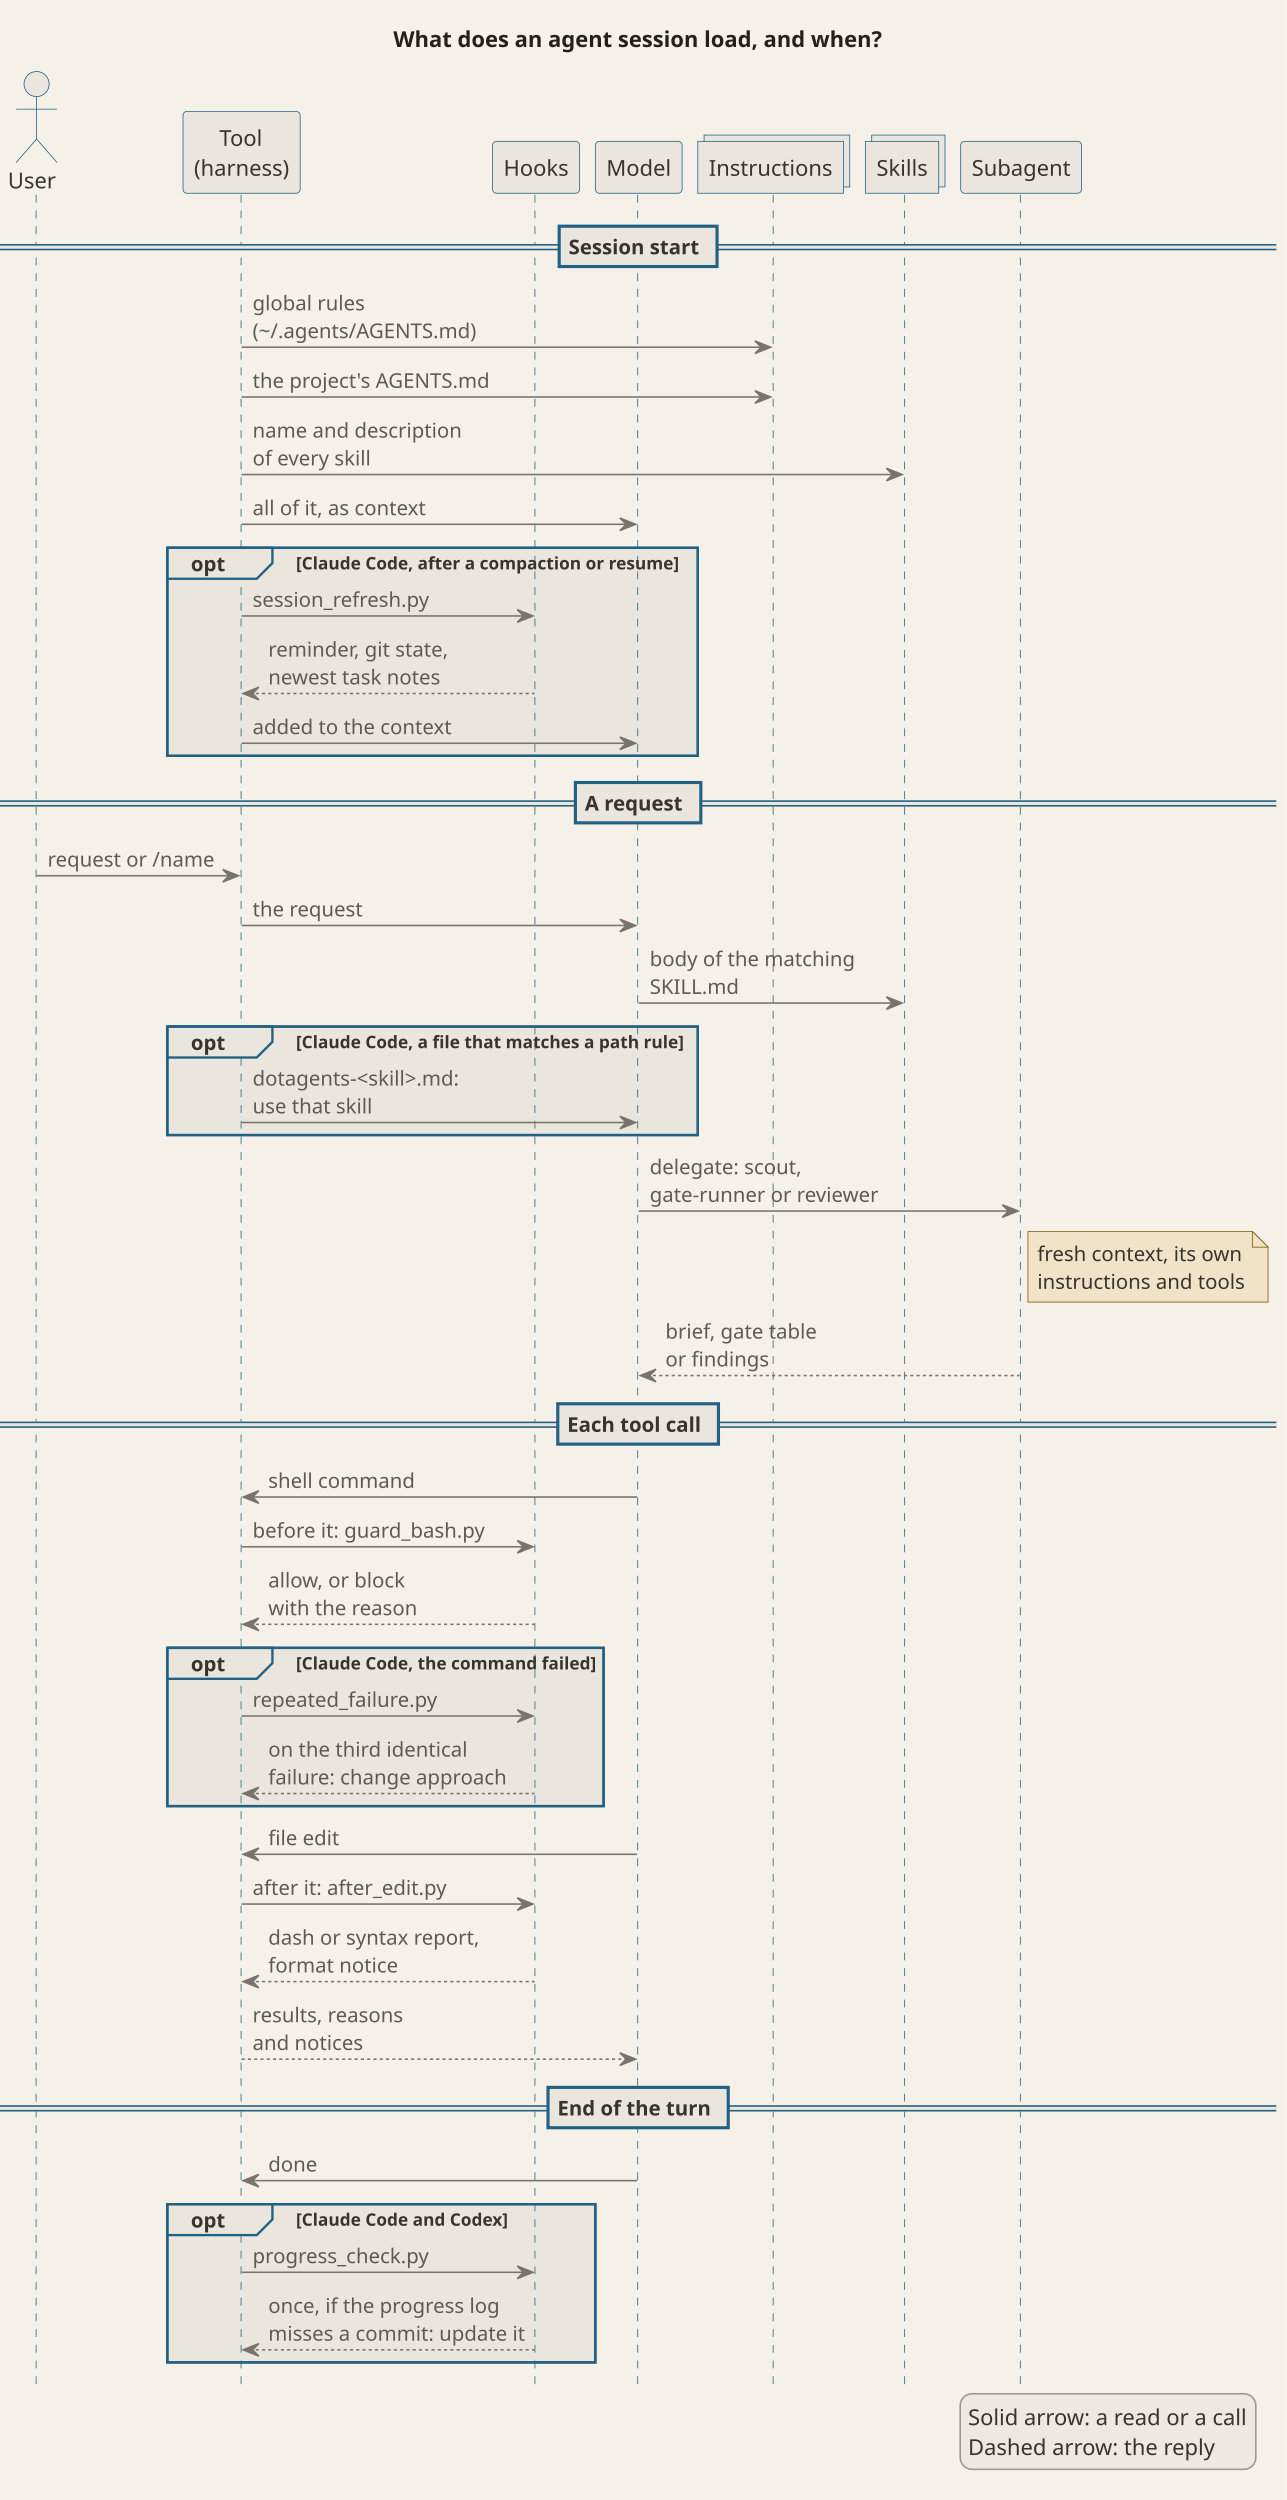
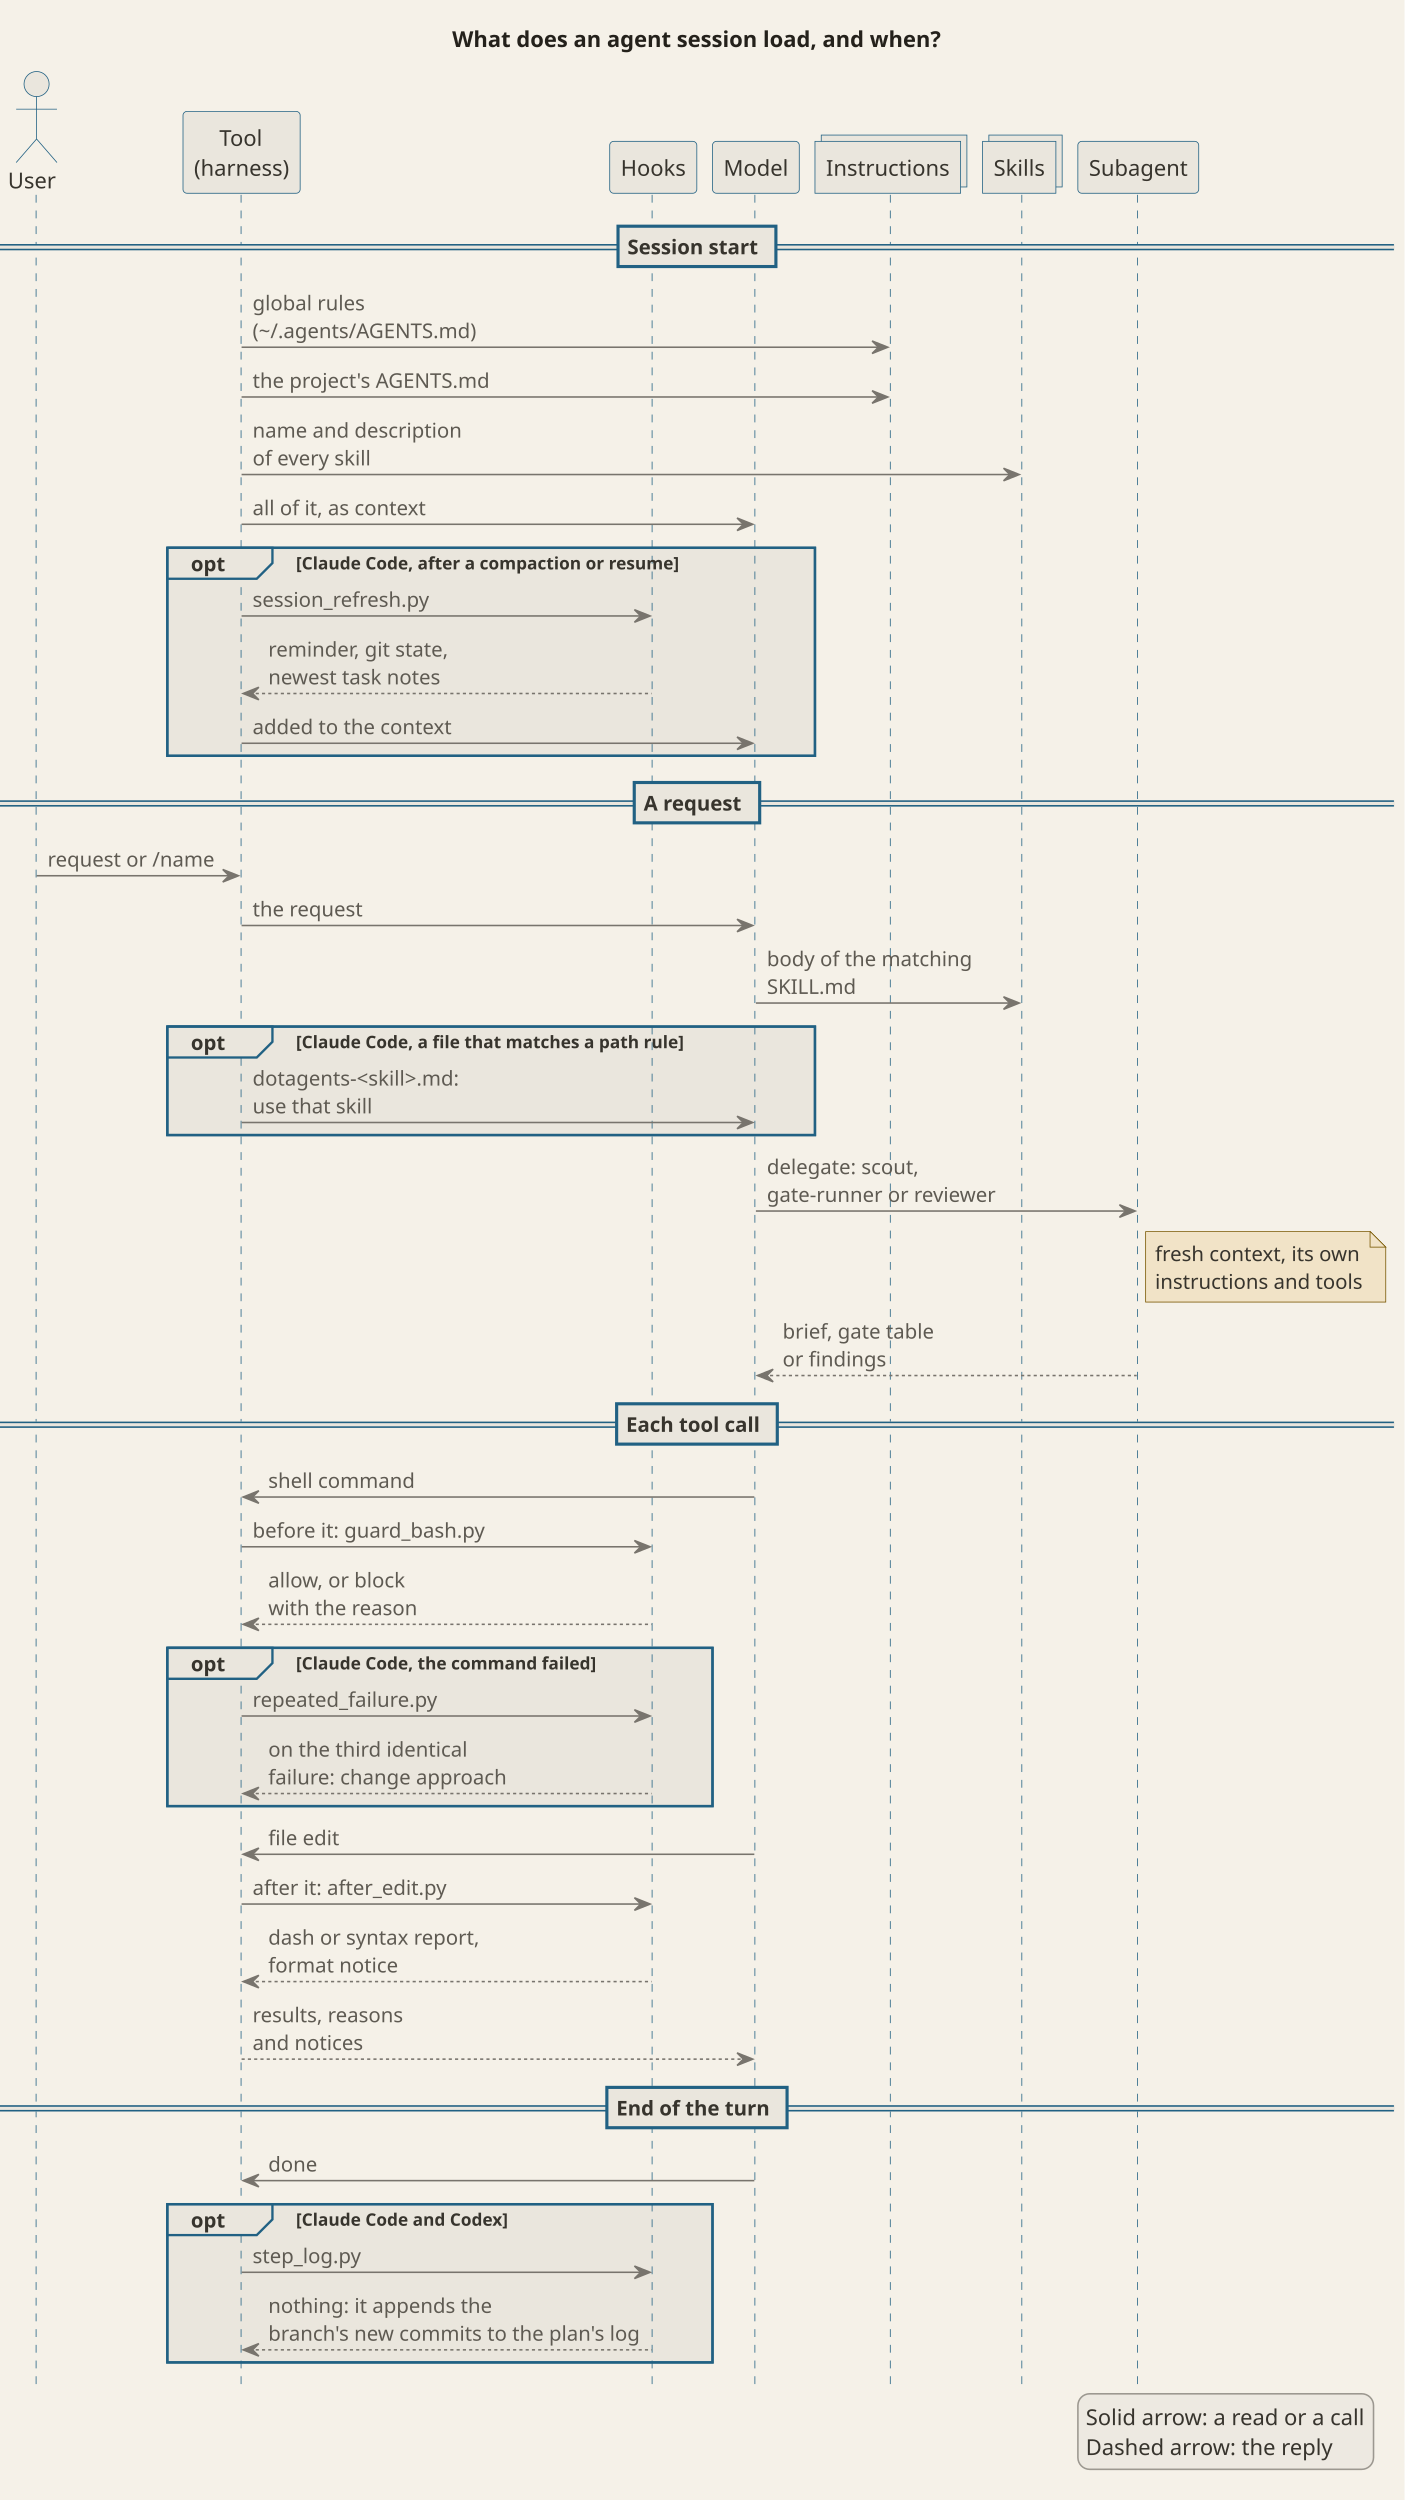
- <svg xmlns="http://www.w3.org/2000/svg" contentStyleType="text/css" data-diagram-type="SEQUENCE" height="1593px" preserveAspectRatio="none" style="width:820px;height:1593px;background:#F5F1E8;" version="1.1" viewBox="0 0 820 1593" width="820px" zoomAndPan="magnify">
+ <svg xmlns="http://www.w3.org/2000/svg" contentStyleType="text/css" data-diagram-type="SEQUENCE" height="1593px" preserveAspectRatio="none" style="width:895px;height:1593px;background:#F5F1E8;" version="1.1" viewBox="0 0 895 1593" width="895px" zoomAndPan="magnify">
  <defs />
  <g>
-     <rect fill="#F5F1E8" height="1593" style="stroke:none;stroke-width:1;" width="820" x="0" y="0" />
-     <text fill="#24211B" font-family="sans-serif" font-size="14" font-weight="bold" lengthAdjust="spacing" textLength="310.995" x="250.608" y="29.966">What does an agent session load, and when?</text>
-     <rect fill="#EAE6DD" height="132.53" style="stroke:#216183;stroke-width:1.5;" width="338.028" x="106.611" y="349.078" />
-     <rect fill="#EAE6DD" height="69.118" style="stroke:#216183;stroke-width:1.5;" width="338.028" x="106.611" y="654.138" />
-     <rect fill="#EAE6DD" height="100.824" style="stroke:#216183;stroke-width:1.5;" width="278.008" x="106.611" y="1050.022" />
-     <rect fill="#EAE6DD" height="100.824" style="stroke:#216183;stroke-width:1.5;" width="272.742" x="106.611" y="1404.495" />
+     <rect fill="#F5F1E8" height="1593" style="stroke:none;stroke-width:1;" width="895" x="0" y="0" />
+     <text fill="#24211B" font-family="sans-serif" font-size="14" font-weight="bold" lengthAdjust="spacing" textLength="310.995" x="288.108" y="29.966">What does an agent session load, and when?</text>
+     <rect fill="#EAE6DD" height="132.53" style="stroke:#216183;stroke-width:1.5;" width="412.687" x="106.611" y="349.078" />
+     <rect fill="#EAE6DD" height="69.118" style="stroke:#216183;stroke-width:1.5;" width="412.687" x="106.611" y="654.138" />
+     <rect fill="#EAE6DD" height="100.824" style="stroke:#216183;stroke-width:1.5;" width="347.401" x="106.611" y="1050.022" />
+     <rect fill="#EAE6DD" height="100.824" style="stroke:#216183;stroke-width:1.5;" width="347.401" x="106.611" y="1404.495" />
    <g>
      <rect fill="#000000" fill-opacity="0" height="1398.183" width="8" x="19.309" y="124.136" />
      <line style="stroke:#216183;stroke-width:0.5;stroke-dasharray:5.0,5.0;" x1="23" x2="23" y1="124.136" y2="1522.319" />
    </g>
    <g>
      <rect fill="#000000" fill-opacity="0" height="1398.183" width="8" x="149.935" y="124.136" />
      <line style="stroke:#216183;stroke-width:0.5;stroke-dasharray:5.0,5.0;" x1="153.611" x2="153.611" y1="124.136" y2="1522.319" />
    </g>
    <g>
-       <rect fill="#000000" fill-opacity="0" height="1398.183" width="8" x="337.605" y="124.136" />
-       <line style="stroke:#216183;stroke-width:0.5;stroke-dasharray:5.0,5.0;" x1="340.857" x2="340.857" y1="124.136" y2="1522.319" />
-     </g>
-     <g>
-       <rect fill="#000000" fill-opacity="0" height="1398.183" width="8" x="402.996" y="124.136" />
-       <line style="stroke:#216183;stroke-width:0.5;stroke-dasharray:5.0,5.0;" x1="406.353" x2="406.353" y1="124.136" y2="1522.319" />
-     </g>
-     <g>
-       <rect fill="#000000" fill-opacity="0" height="1398.183" width="8" x="489.042" y="124.136" />
-       <line style="stroke:#216183;stroke-width:0.5;stroke-dasharray:5.0,5.0;" x1="492.639" x2="492.639" y1="124.136" y2="1522.319" />
-     </g>
-     <g>
-       <rect fill="#000000" fill-opacity="0" height="1398.183" width="8" x="572.797" y="124.136" />
-       <line style="stroke:#216183;stroke-width:0.5;stroke-dasharray:5.0,5.0;" x1="576.445" x2="576.445" y1="124.136" y2="1522.319" />
-     </g>
-     <g>
-       <rect fill="#000000" fill-opacity="0" height="1398.183" width="8" x="646.655" y="124.136" />
-       <line style="stroke:#216183;stroke-width:0.5;stroke-dasharray:5.0,5.0;" x1="650.149" x2="650.149" y1="124.136" y2="1522.319" />
+       <rect fill="#000000" fill-opacity="0" height="1398.183" width="8" x="412.264" y="124.136" />
+       <line style="stroke:#216183;stroke-width:0.5;stroke-dasharray:5.0,5.0;" x1="415.516" x2="415.516" y1="124.136" y2="1522.319" />
+     </g>
+     <g>
+       <rect fill="#000000" fill-opacity="0" height="1398.183" width="8" x="477.655" y="124.136" />
+       <line style="stroke:#216183;stroke-width:0.5;stroke-dasharray:5.0,5.0;" x1="481.012" x2="481.012" y1="124.136" y2="1522.319" />
+     </g>
+     <g>
+       <rect fill="#000000" fill-opacity="0" height="1398.183" width="8" x="563.701" y="124.136" />
+       <line style="stroke:#216183;stroke-width:0.5;stroke-dasharray:5.0,5.0;" x1="567.298" x2="567.298" y1="124.136" y2="1522.319" />
+     </g>
+     <g>
+       <rect fill="#000000" fill-opacity="0" height="1398.183" width="8" x="647.456" y="124.136" />
+       <line style="stroke:#216183;stroke-width:0.5;stroke-dasharray:5.0,5.0;" x1="651.104" x2="651.104" y1="124.136" y2="1522.319" />
+     </g>
+     <g>
+       <rect fill="#000000" fill-opacity="0" height="1398.183" width="8" x="721.314" y="124.136" />
+       <line style="stroke:#216183;stroke-width:0.5;stroke-dasharray:5.0,5.0;" x1="724.808" x2="724.808" y1="124.136" y2="1522.319" />
    </g>
    <g class="participant participant-head" data-participant="user">
      <text fill="#37342D" font-family="sans-serif" font-size="14" lengthAdjust="spacing" textLength="30.618" x="5" y="120.034">User</text>
      <ellipse cx="23.309" cy="53.568" fill="#EAE6DD" rx="8" ry="8" style="stroke:#216183;stroke-width:0.5;" />
      <path d="M23.309,61.568 L23.309,88.568 M10.309,69.568 L36.309,69.568 M23.309,88.568 L10.309,103.568 M23.309,88.568 L36.309,103.568" fill="none" style="stroke:#216183;stroke-width:0.5;" />
    </g>
    <g class="participant participant-head" data-participant="tool">
      <rect fill="#EAE6DD" height="52.136" rx="2.5" ry="2.5" style="stroke:#216183;stroke-width:0.5;" width="74.648" x="116.611" y="71" />
      <text fill="#37342D" font-family="sans-serif" font-size="14" lengthAdjust="spacing" textLength="28.336" x="139.767" y="92.966">Tool</text>
      <text fill="#37342D" font-family="sans-serif" font-size="14" lengthAdjust="spacing" textLength="60.648" x="123.611" y="112.034">(harness)</text>
    </g>
    <g class="participant participant-head" data-participant="hooks">
-       <rect fill="#EAE6DD" height="33.068" rx="2.5" ry="2.5" style="stroke:#216183;stroke-width:0.5;" width="55.496" x="313.857" y="90.068" />
-       <text fill="#37342D" font-family="sans-serif" font-size="14" lengthAdjust="spacing" textLength="41.496" x="320.857" y="112.034">Hooks</text>
+       <rect fill="#EAE6DD" height="33.068" rx="2.5" ry="2.5" style="stroke:#216183;stroke-width:0.5;" width="55.496" x="388.516" y="90.068" />
+       <text fill="#37342D" font-family="sans-serif" font-size="14" lengthAdjust="spacing" textLength="41.496" x="395.516" y="112.034">Hooks</text>
    </g>
    <g class="participant participant-head" data-participant="model">
-       <rect fill="#EAE6DD" height="33.068" rx="2.5" ry="2.5" style="stroke:#216183;stroke-width:0.5;" width="55.286" x="379.353" y="90.068" />
-       <text fill="#37342D" font-family="sans-serif" font-size="14" lengthAdjust="spacing" textLength="41.286" x="386.353" y="112.034">Model</text>
+       <rect fill="#EAE6DD" height="33.068" rx="2.5" ry="2.5" style="stroke:#216183;stroke-width:0.5;" width="55.286" x="454.012" y="90.068" />
+       <text fill="#37342D" font-family="sans-serif" font-size="14" lengthAdjust="spacing" textLength="41.286" x="461.012" y="112.034">Model</text>
    </g>
    <g class="participant participant-head" data-participant="rules">
-       <rect fill="#EAE6DD" height="33.068" style="stroke:#216183;stroke-width:0.5;" width="92.806" x="448.639" y="86.068" />
-       <rect fill="#EAE6DD" height="33.068" style="stroke:#216183;stroke-width:0.5;" width="92.806" x="444.639" y="90.068" />
-       <text fill="#37342D" font-family="sans-serif" font-size="14" lengthAdjust="spacing" textLength="78.806" x="451.639" y="112.034">Instructions</text>
+       <rect fill="#EAE6DD" height="33.068" style="stroke:#216183;stroke-width:0.5;" width="92.806" x="523.298" y="86.068" />
+       <rect fill="#EAE6DD" height="33.068" style="stroke:#216183;stroke-width:0.5;" width="92.806" x="519.298" y="90.068" />
+       <text fill="#37342D" font-family="sans-serif" font-size="14" lengthAdjust="spacing" textLength="78.806" x="526.298" y="112.034">Instructions</text>
    </g>
    <g class="participant participant-head" data-participant="skills">
-       <rect fill="#EAE6DD" height="33.068" style="stroke:#216183;stroke-width:0.5;" width="46.704" x="555.445" y="86.068" />
-       <rect fill="#EAE6DD" height="33.068" style="stroke:#216183;stroke-width:0.5;" width="46.704" x="551.445" y="90.068" />
-       <text fill="#37342D" font-family="sans-serif" font-size="14" lengthAdjust="spacing" textLength="32.704" x="558.445" y="112.034">Skills</text>
+       <rect fill="#EAE6DD" height="33.068" style="stroke:#216183;stroke-width:0.5;" width="46.704" x="630.104" y="86.068" />
+       <rect fill="#EAE6DD" height="33.068" style="stroke:#216183;stroke-width:0.5;" width="46.704" x="626.104" y="90.068" />
+       <text fill="#37342D" font-family="sans-serif" font-size="14" lengthAdjust="spacing" textLength="32.704" x="633.104" y="112.034">Skills</text>
    </g>
    <g class="participant participant-head" data-participant="sub">
-       <rect fill="#EAE6DD" height="33.068" rx="2.5" ry="2.5" style="stroke:#216183;stroke-width:0.5;" width="77.014" x="612.149" y="90.068" />
-       <text fill="#37342D" font-family="sans-serif" font-size="14" lengthAdjust="spacing" textLength="63.014" x="619.149" y="112.034">Subagent</text>
-     </g>
-     <rect fill="#EAE6DD" height="3" style="stroke:#EAE6DD;stroke-width:1;" width="813.21" x="0" y="155.989" />
-     <line style="stroke:#216183;stroke-width:1;" x1="0" x2="813.21" y1="155.989" y2="155.989" />
-     <line style="stroke:#216183;stroke-width:1;" x1="0" x2="813.21" y1="158.989" y2="158.989" />
-     <rect fill="#EAE6DD" height="25.706" style="stroke:#216183;stroke-width:2;" width="100.606" x="356.302" y="144.136" />
-     <text fill="#37342D" font-family="sans-serif" font-size="13" font-weight="bold" lengthAdjust="spacing" textLength="83.226" x="362.302" y="162.033">Session start</text>
+       <rect fill="#EAE6DD" height="33.068" rx="2.5" ry="2.5" style="stroke:#216183;stroke-width:0.5;" width="77.014" x="686.808" y="90.068" />
+       <text fill="#37342D" font-family="sans-serif" font-size="14" lengthAdjust="spacing" textLength="63.014" x="693.808" y="112.034">Subagent</text>
+     </g>
+     <rect fill="#EAE6DD" height="3" style="stroke:#EAE6DD;stroke-width:1;" width="888.21" x="0" y="155.989" />
+     <line style="stroke:#216183;stroke-width:1;" x1="0" x2="888.21" y1="155.989" y2="155.989" />
+     <line style="stroke:#216183;stroke-width:1;" x1="0" x2="888.21" y1="158.989" y2="158.989" />
+     <rect fill="#EAE6DD" height="25.706" style="stroke:#216183;stroke-width:2;" width="100.606" x="393.802" y="144.136" />
+     <text fill="#37342D" font-family="sans-serif" font-size="13" font-weight="bold" lengthAdjust="spacing" textLength="83.226" x="399.802" y="162.033">Session start</text>
    <g class="message" data-participant-1="tool" data-participant-2="rules">
-       <polygon fill="#78746D" points="481.042,217.254,491.042,221.254,481.042,225.254,485.042,221.254" style="stroke:#78746D;stroke-width:1;" />
-       <line style="stroke:#78746D;stroke-width:1;" x1="153.935" x2="487.042" y1="221.254" y2="221.254" />
+       <polygon fill="#78746D" points="555.701,217.254,565.701,221.254,555.701,225.254,559.701,221.254" style="stroke:#78746D;stroke-width:1;" />
+       <line style="stroke:#78746D;stroke-width:1;" x1="153.935" x2="561.701" y1="221.254" y2="221.254" />
      <text fill="#5E5A52" font-family="sans-serif" font-size="13" lengthAdjust="spacing" textLength="71.552" x="160.935" y="197.739">global rules</text>
      <text fill="#5E5A52" font-family="sans-serif" font-size="13" lengthAdjust="spacing" textLength="142.844" x="160.935" y="215.445">(~/.agents/AGENTS.md)</text>
    </g>
    <g class="message" data-participant-1="tool" data-participant-2="rules">
-       <polygon fill="#78746D" points="481.042,248.96,491.042,252.96,481.042,256.96,485.042,252.96" style="stroke:#78746D;stroke-width:1;" />
-       <line style="stroke:#78746D;stroke-width:1;" x1="153.935" x2="487.042" y1="252.96" y2="252.96" />
+       <polygon fill="#78746D" points="555.701,248.96,565.701,252.96,555.701,256.96,559.701,252.96" style="stroke:#78746D;stroke-width:1;" />
+       <line style="stroke:#78746D;stroke-width:1;" x1="153.935" x2="561.701" y1="252.96" y2="252.96" />
      <text fill="#5E5A52" font-family="sans-serif" font-size="13" lengthAdjust="spacing" textLength="151.697" x="160.935" y="247.151">the project's AGENTS.md</text>
    </g>
    <g class="message" data-participant-1="tool" data-participant-2="skills">
-       <polygon fill="#78746D" points="564.797,298.372,574.797,302.372,564.797,306.372,568.797,302.372" style="stroke:#78746D;stroke-width:1;" />
-       <line style="stroke:#78746D;stroke-width:1;" x1="153.935" x2="570.797" y1="302.372" y2="302.372" />
+       <polygon fill="#78746D" points="639.456,298.372,649.456,302.372,639.456,306.372,643.456,302.372" style="stroke:#78746D;stroke-width:1;" />
+       <line style="stroke:#78746D;stroke-width:1;" x1="153.935" x2="645.456" y1="302.372" y2="302.372" />
      <text fill="#5E5A52" font-family="sans-serif" font-size="13" lengthAdjust="spacing" textLength="133.354" x="160.935" y="278.857">name and description</text>
      <text fill="#5E5A52" font-family="sans-serif" font-size="13" lengthAdjust="spacing" textLength="75.595" x="160.935" y="296.563">of every skill</text>
    </g>
    <g class="message" data-participant-1="tool" data-participant-2="model">
-       <polygon fill="#78746D" points="394.996,330.078,404.996,334.078,394.996,338.078,398.996,334.078" style="stroke:#78746D;stroke-width:1;" />
-       <line style="stroke:#78746D;stroke-width:1;" x1="153.935" x2="400.996" y1="334.078" y2="334.078" />
+       <polygon fill="#78746D" points="469.655,330.078,479.655,334.078,469.655,338.078,473.655,334.078" style="stroke:#78746D;stroke-width:1;" />
+       <line style="stroke:#78746D;stroke-width:1;" x1="153.935" x2="475.655" y1="334.078" y2="334.078" />
      <text fill="#5E5A52" font-family="sans-serif" font-size="13" lengthAdjust="spacing" textLength="110.643" x="160.935" y="328.269">all of it, as context</text>
    </g>
    <path d="M106.611,349.078 L173.594,349.078 L173.594,358.784 L163.594,368.784 L106.611,368.784 L106.611,349.078" fill="#EAE6DD" style="stroke:#216183;stroke-width:1.5;" />
-     <rect fill="none" height="132.53" style="stroke:#216183;stroke-width:1.5;" width="338.028" x="106.611" y="349.078" />
+     <rect fill="none" height="132.53" style="stroke:#216183;stroke-width:1.5;" width="412.687" x="106.611" y="349.078" />
    <text fill="#37342D" font-family="sans-serif" font-size="13" font-weight="bold" lengthAdjust="spacing" textLength="21.983" x="121.611" y="363.975">opt</text>
    <text fill="#37342D" font-family="sans-serif" font-size="11" font-weight="bold" lengthAdjust="spacing" textLength="244.143" x="188.594" y="362.837">[Claude Code, after a compaction or resume]</text>
    <g class="message" data-participant-1="tool" data-participant-2="hooks">
-       <polygon fill="#78746D" points="329.605,388.49,339.605,392.49,329.605,396.49,333.605,392.49" style="stroke:#78746D;stroke-width:1;" />
-       <line style="stroke:#78746D;stroke-width:1;" x1="153.935" x2="335.605" y1="392.49" y2="392.49" />
+       <polygon fill="#78746D" points="404.264,388.49,414.264,392.49,404.264,396.49,408.264,392.49" style="stroke:#78746D;stroke-width:1;" />
+       <line style="stroke:#78746D;stroke-width:1;" x1="153.935" x2="410.264" y1="392.49" y2="392.49" />
      <text fill="#5E5A52" font-family="sans-serif" font-size="13" lengthAdjust="spacing" textLength="113.282" x="160.935" y="386.681">session_refresh.py</text>
    </g>
    <g class="message" data-participant-1="hooks" data-participant-2="tool">
      <polygon fill="#78746D" points="164.935,437.902,154.935,441.902,164.935,445.902,160.935,441.902" style="stroke:#78746D;stroke-width:1;" />
-       <line style="stroke:#78746D;stroke-width:1;stroke-dasharray:2.0,2.0;" x1="158.935" x2="340.605" y1="441.902" y2="441.902" />
+       <line style="stroke:#78746D;stroke-width:1;stroke-dasharray:2.0,2.0;" x1="158.935" x2="415.264" y1="441.902" y2="441.902" />
      <text fill="#5E5A52" font-family="sans-serif" font-size="13" lengthAdjust="spacing" textLength="116.948" x="170.935" y="418.387">reminder, git state,</text>
      <text fill="#5E5A52" font-family="sans-serif" font-size="13" lengthAdjust="spacing" textLength="109.902" x="170.935" y="436.093">newest task notes</text>
    </g>
    <g class="message" data-participant-1="tool" data-participant-2="model">
-       <polygon fill="#78746D" points="394.996,469.608,404.996,473.608,394.996,477.608,398.996,473.608" style="stroke:#78746D;stroke-width:1;" />
-       <line style="stroke:#78746D;stroke-width:1;" x1="153.935" x2="400.996" y1="473.608" y2="473.608" />
+       <polygon fill="#78746D" points="469.655,469.608,479.655,473.608,469.655,477.608,473.655,473.608" style="stroke:#78746D;stroke-width:1;" />
+       <line style="stroke:#78746D;stroke-width:1;" x1="153.935" x2="475.655" y1="473.608" y2="473.608" />
      <text fill="#5E5A52" font-family="sans-serif" font-size="13" lengthAdjust="spacing" textLength="127.101" x="160.935" y="467.799">added to the context</text>
    </g>
-     <rect fill="#EAE6DD" height="3" style="stroke:#EAE6DD;stroke-width:1;" width="813.21" x="0" y="510.461" />
-     <line style="stroke:#216183;stroke-width:1;" x1="0" x2="813.21" y1="510.461" y2="510.461" />
-     <line style="stroke:#216183;stroke-width:1;" x1="0" x2="813.21" y1="513.461" y2="513.461" />
-     <rect fill="#EAE6DD" height="25.706" style="stroke:#216183;stroke-width:2;" width="79.923" x="366.644" y="498.608" />
-     <text fill="#37342D" font-family="sans-serif" font-size="13" font-weight="bold" lengthAdjust="spacing" textLength="62.543" x="372.644" y="516.505">A request</text>
+     <rect fill="#EAE6DD" height="3" style="stroke:#EAE6DD;stroke-width:1;" width="888.21" x="0" y="510.461" />
+     <line style="stroke:#216183;stroke-width:1;" x1="0" x2="888.21" y1="510.461" y2="510.461" />
+     <line style="stroke:#216183;stroke-width:1;" x1="0" x2="888.21" y1="513.461" y2="513.461" />
+     <rect fill="#EAE6DD" height="25.706" style="stroke:#216183;stroke-width:2;" width="79.923" x="404.144" y="498.608" />
+     <text fill="#37342D" font-family="sans-serif" font-size="13" font-weight="bold" lengthAdjust="spacing" textLength="62.543" x="410.144" y="516.505">A request</text>
    <g class="message" data-participant-1="user" data-participant-2="tool">
      <polygon fill="#78746D" points="141.935,554.02,151.935,558.02,141.935,562.02,145.935,558.02" style="stroke:#78746D;stroke-width:1;" />
      <line style="stroke:#78746D;stroke-width:1;" x1="23.309" x2="147.935" y1="558.02" y2="558.02" />
      <text fill="#5E5A52" font-family="sans-serif" font-size="13" lengthAdjust="spacing" textLength="106.626" x="30.309" y="552.211">request or /name</text>
    </g>
    <g class="message" data-participant-1="tool" data-participant-2="model">
-       <polygon fill="#78746D" points="394.996,585.726,404.996,589.726,394.996,593.726,398.996,589.726" style="stroke:#78746D;stroke-width:1;" />
-       <line style="stroke:#78746D;stroke-width:1;" x1="153.935" x2="400.996" y1="589.726" y2="589.726" />
+       <polygon fill="#78746D" points="469.655,585.726,479.655,589.726,469.655,593.726,473.655,589.726" style="stroke:#78746D;stroke-width:1;" />
+       <line style="stroke:#78746D;stroke-width:1;" x1="153.935" x2="475.655" y1="589.726" y2="589.726" />
      <text fill="#5E5A52" font-family="sans-serif" font-size="13" lengthAdjust="spacing" textLength="70.421" x="160.935" y="583.917">the request</text>
    </g>
    <g class="message" data-participant-1="model" data-participant-2="skills">
-       <polygon fill="#78746D" points="564.797,635.138,574.797,639.138,564.797,643.138,568.797,639.138" style="stroke:#78746D;stroke-width:1;" />
-       <line style="stroke:#78746D;stroke-width:1;" x1="406.996" x2="570.797" y1="639.138" y2="639.138" />
-       <text fill="#5E5A52" font-family="sans-serif" font-size="13" lengthAdjust="spacing" textLength="130.819" x="413.996" y="615.623">body of the matching</text>
-       <text fill="#5E5A52" font-family="sans-serif" font-size="13" lengthAdjust="spacing" textLength="56.849" x="413.996" y="633.329">SKILL.md</text>
+       <polygon fill="#78746D" points="639.456,635.138,649.456,639.138,639.456,643.138,643.456,639.138" style="stroke:#78746D;stroke-width:1;" />
+       <line style="stroke:#78746D;stroke-width:1;" x1="481.655" x2="645.456" y1="639.138" y2="639.138" />
+       <text fill="#5E5A52" font-family="sans-serif" font-size="13" lengthAdjust="spacing" textLength="130.819" x="488.655" y="615.623">body of the matching</text>
+       <text fill="#5E5A52" font-family="sans-serif" font-size="13" lengthAdjust="spacing" textLength="56.849" x="488.655" y="633.329">SKILL.md</text>
    </g>
    <path d="M106.611,654.138 L173.594,654.138 L173.594,663.844 L163.594,673.844 L106.611,673.844 L106.611,654.138" fill="#EAE6DD" style="stroke:#216183;stroke-width:1.5;" />
-     <rect fill="none" height="69.118" style="stroke:#216183;stroke-width:1.5;" width="338.028" x="106.611" y="654.138" />
+     <rect fill="none" height="69.118" style="stroke:#216183;stroke-width:1.5;" width="412.687" x="106.611" y="654.138" />
    <text fill="#37342D" font-family="sans-serif" font-size="13" font-weight="bold" lengthAdjust="spacing" textLength="21.983" x="121.611" y="669.035">opt</text>
    <text fill="#37342D" font-family="sans-serif" font-size="11" font-weight="bold" lengthAdjust="spacing" textLength="246.585" x="188.594" y="667.897">[Claude Code, a file that matches a path rule]</text>
    <g class="message" data-participant-1="tool" data-participant-2="model">
-       <polygon fill="#78746D" points="394.996,711.256,404.996,715.256,394.996,719.256,398.996,715.256" style="stroke:#78746D;stroke-width:1;" />
-       <line style="stroke:#78746D;stroke-width:1;" x1="153.935" x2="400.996" y1="715.256" y2="715.256" />
+       <polygon fill="#78746D" points="469.655,711.256,479.655,715.256,469.655,719.256,473.655,715.256" style="stroke:#78746D;stroke-width:1;" />
+       <line style="stroke:#78746D;stroke-width:1;" x1="153.935" x2="475.655" y1="715.256" y2="715.256" />
      <text fill="#5E5A52" font-family="sans-serif" font-size="13" lengthAdjust="spacing" textLength="131.534" x="160.935" y="691.741">dotagents-&lt;skill&gt;.md:</text>
      <text fill="#5E5A52" font-family="sans-serif" font-size="13" lengthAdjust="spacing" textLength="76.297" x="160.935" y="709.447">use that skill</text>
    </g>
    <g class="message" data-participant-1="model" data-participant-2="sub">
-       <polygon fill="#78746D" points="638.655,767.668,648.655,771.668,638.655,775.668,642.655,771.668" style="stroke:#78746D;stroke-width:1;" />
-       <line style="stroke:#78746D;stroke-width:1;" x1="406.996" x2="644.655" y1="771.668" y2="771.668" />
-       <text fill="#5E5A52" font-family="sans-serif" font-size="13" lengthAdjust="spacing" textLength="96.733" x="413.996" y="748.153">delegate: scout,</text>
-       <text fill="#5E5A52" font-family="sans-serif" font-size="13" lengthAdjust="spacing" textLength="146.575" x="413.996" y="765.859">gate-runner or reviewer</text>
-     </g>
-     <path d="M655,784.668 L655,829.668 L808,829.668 L808,794.668 L798,784.668 L655,784.668" fill="#F1E3C7" style="stroke:#775600;stroke-width:0.5;" />
-     <path d="M798,784.668 L798,794.668 L808,794.668 L798,784.668" fill="#F1E3C7" style="stroke:#775600;stroke-width:0.5;" />
-     <text fill="#37342D" font-family="sans-serif" font-size="13" lengthAdjust="spacing" textLength="131.183" x="661" y="803.565">fresh context, its own</text>
-     <text fill="#37342D" font-family="sans-serif" font-size="13" lengthAdjust="spacing" textLength="132.21" x="661" y="821.271">instructions and tools</text>
+       <polygon fill="#78746D" points="713.314,767.668,723.314,771.668,713.314,775.668,717.314,771.668" style="stroke:#78746D;stroke-width:1;" />
+       <line style="stroke:#78746D;stroke-width:1;" x1="481.655" x2="719.314" y1="771.668" y2="771.668" />
+       <text fill="#5E5A52" font-family="sans-serif" font-size="13" lengthAdjust="spacing" textLength="96.733" x="488.655" y="748.153">delegate: scout,</text>
+       <text fill="#5E5A52" font-family="sans-serif" font-size="13" lengthAdjust="spacing" textLength="146.575" x="488.655" y="765.859">gate-runner or reviewer</text>
+     </g>
+     <path d="M730,784.668 L730,829.668 L883,829.668 L883,794.668 L873,784.668 L730,784.668" fill="#F1E3C7" style="stroke:#775600;stroke-width:0.5;" />
+     <path d="M873,784.668 L873,794.668 L883,794.668 L873,784.668" fill="#F1E3C7" style="stroke:#775600;stroke-width:0.5;" />
+     <text fill="#37342D" font-family="sans-serif" font-size="13" lengthAdjust="spacing" textLength="131.183" x="736" y="803.565">fresh context, its own</text>
+     <text fill="#37342D" font-family="sans-serif" font-size="13" lengthAdjust="spacing" textLength="132.21" x="736" y="821.271">instructions and tools</text>
    <g class="message" data-participant-1="sub" data-participant-2="model">
-       <polygon fill="#78746D" points="417.996,872.492,407.996,876.492,417.996,880.492,413.996,876.492" style="stroke:#78746D;stroke-width:1;" />
-       <line style="stroke:#78746D;stroke-width:1;stroke-dasharray:2.0,2.0;" x1="411.996" x2="649.655" y1="876.492" y2="876.492" />
-       <text fill="#5E5A52" font-family="sans-serif" font-size="13" lengthAdjust="spacing" textLength="96.746" x="423.996" y="852.977">brief, gate table</text>
-       <text fill="#5E5A52" font-family="sans-serif" font-size="13" lengthAdjust="spacing" textLength="66.079" x="423.996" y="870.683">or findings</text>
-     </g>
-     <rect fill="#EAE6DD" height="3" style="stroke:#EAE6DD;stroke-width:1;" width="813.21" x="0" y="906.345" />
-     <line style="stroke:#216183;stroke-width:1;" x1="0" x2="813.21" y1="906.345" y2="906.345" />
-     <line style="stroke:#216183;stroke-width:1;" x1="0" x2="813.21" y1="909.345" y2="909.345" />
-     <rect fill="#EAE6DD" height="25.706" style="stroke:#216183;stroke-width:2;" width="102.374" x="355.418" y="894.492" />
-     <text fill="#37342D" font-family="sans-serif" font-size="13" font-weight="bold" lengthAdjust="spacing" textLength="84.994" x="361.418" y="912.389">Each tool call</text>
+       <polygon fill="#78746D" points="492.655,872.492,482.655,876.492,492.655,880.492,488.655,876.492" style="stroke:#78746D;stroke-width:1;" />
+       <line style="stroke:#78746D;stroke-width:1;stroke-dasharray:2.0,2.0;" x1="486.655" x2="724.314" y1="876.492" y2="876.492" />
+       <text fill="#5E5A52" font-family="sans-serif" font-size="13" lengthAdjust="spacing" textLength="96.746" x="498.655" y="852.977">brief, gate table</text>
+       <text fill="#5E5A52" font-family="sans-serif" font-size="13" lengthAdjust="spacing" textLength="66.079" x="498.655" y="870.683">or findings</text>
+     </g>
+     <rect fill="#EAE6DD" height="3" style="stroke:#EAE6DD;stroke-width:1;" width="888.21" x="0" y="906.345" />
+     <line style="stroke:#216183;stroke-width:1;" x1="0" x2="888.21" y1="906.345" y2="906.345" />
+     <line style="stroke:#216183;stroke-width:1;" x1="0" x2="888.21" y1="909.345" y2="909.345" />
+     <rect fill="#EAE6DD" height="25.706" style="stroke:#216183;stroke-width:2;" width="102.374" x="392.918" y="894.492" />
+     <text fill="#37342D" font-family="sans-serif" font-size="13" font-weight="bold" lengthAdjust="spacing" textLength="84.994" x="398.918" y="912.389">Each tool call</text>
    <g class="message" data-participant-1="model" data-participant-2="tool">
      <polygon fill="#78746D" points="164.935,949.904,154.935,953.904,164.935,957.904,160.935,953.904" style="stroke:#78746D;stroke-width:1;" />
-       <line style="stroke:#78746D;stroke-width:1;" x1="158.935" x2="405.996" y1="953.904" y2="953.904" />
+       <line style="stroke:#78746D;stroke-width:1;" x1="158.935" x2="480.655" y1="953.904" y2="953.904" />
      <text fill="#5E5A52" font-family="sans-serif" font-size="13" lengthAdjust="spacing" textLength="93.418" x="170.935" y="948.095">shell command</text>
    </g>
    <g class="message" data-participant-1="tool" data-participant-2="hooks">
-       <polygon fill="#78746D" points="329.605,981.61,339.605,985.61,329.605,989.61,333.605,985.61" style="stroke:#78746D;stroke-width:1;" />
-       <line style="stroke:#78746D;stroke-width:1;" x1="153.935" x2="335.605" y1="985.61" y2="985.61" />
+       <polygon fill="#78746D" points="404.264,981.61,414.264,985.61,404.264,989.61,408.264,985.61" style="stroke:#78746D;stroke-width:1;" />
+       <line style="stroke:#78746D;stroke-width:1;" x1="153.935" x2="410.264" y1="985.61" y2="985.61" />
      <text fill="#5E5A52" font-family="sans-serif" font-size="13" lengthAdjust="spacing" textLength="148.772" x="160.935" y="979.801">before it: guard_bash.py</text>
    </g>
    <g class="message" data-participant-1="hooks" data-participant-2="tool">
      <polygon fill="#78746D" points="164.935,1031.022,154.935,1035.022,164.935,1039.022,160.935,1035.022" style="stroke:#78746D;stroke-width:1;" />
-       <line style="stroke:#78746D;stroke-width:1;stroke-dasharray:2.0,2.0;" x1="158.935" x2="340.605" y1="1035.022" y2="1035.022" />
+       <line style="stroke:#78746D;stroke-width:1;stroke-dasharray:2.0,2.0;" x1="158.935" x2="415.264" y1="1035.022" y2="1035.022" />
      <text fill="#5E5A52" font-family="sans-serif" font-size="13" lengthAdjust="spacing" textLength="87.958" x="170.935" y="1011.507">allow, or block</text>
      <text fill="#5E5A52" font-family="sans-serif" font-size="13" lengthAdjust="spacing" textLength="95.238" x="170.935" y="1029.213">with the reason</text>
    </g>
    <path d="M106.611,1050.022 L173.594,1050.022 L173.594,1059.728 L163.594,1069.728 L106.611,1069.728 L106.611,1050.022" fill="#EAE6DD" style="stroke:#216183;stroke-width:1.5;" />
-     <rect fill="none" height="100.824" style="stroke:#216183;stroke-width:1.5;" width="278.008" x="106.611" y="1050.022" />
+     <rect fill="none" height="100.824" style="stroke:#216183;stroke-width:1.5;" width="347.401" x="106.611" y="1050.022" />
    <text fill="#37342D" font-family="sans-serif" font-size="13" font-weight="bold" lengthAdjust="spacing" textLength="21.983" x="121.611" y="1064.919">opt</text>
    <text fill="#37342D" font-family="sans-serif" font-size="11" font-weight="bold" lengthAdjust="spacing" textLength="191.025" x="188.594" y="1063.781">[Claude Code, the command failed]</text>
    <g class="message" data-participant-1="tool" data-participant-2="hooks">
-       <polygon fill="#78746D" points="329.605,1089.434,339.605,1093.434,329.605,1097.434,333.605,1093.434" style="stroke:#78746D;stroke-width:1;" />
-       <line style="stroke:#78746D;stroke-width:1;" x1="153.935" x2="335.605" y1="1093.434" y2="1093.434" />
+       <polygon fill="#78746D" points="404.264,1089.434,414.264,1093.434,404.264,1097.434,408.264,1093.434" style="stroke:#78746D;stroke-width:1;" />
+       <line style="stroke:#78746D;stroke-width:1;" x1="153.935" x2="410.264" y1="1093.434" y2="1093.434" />
      <text fill="#5E5A52" font-family="sans-serif" font-size="13" lengthAdjust="spacing" textLength="118.43" x="160.935" y="1087.625">repeated_failure.py</text>
    </g>
    <g class="message" data-participant-1="hooks" data-participant-2="tool">
      <polygon fill="#78746D" points="164.935,1138.846,154.935,1142.846,164.935,1146.846,160.935,1142.846" style="stroke:#78746D;stroke-width:1;" />
-       <line style="stroke:#78746D;stroke-width:1;stroke-dasharray:2.0,2.0;" x1="158.935" x2="340.605" y1="1142.846" y2="1142.846" />
+       <line style="stroke:#78746D;stroke-width:1;stroke-dasharray:2.0,2.0;" x1="158.935" x2="415.264" y1="1142.846" y2="1142.846" />
      <text fill="#5E5A52" font-family="sans-serif" font-size="13" lengthAdjust="spacing" textLength="127.192" x="170.935" y="1119.331">on the third identical</text>
      <text fill="#5E5A52" font-family="sans-serif" font-size="13" lengthAdjust="spacing" textLength="152.464" x="170.935" y="1137.037">failure: change approach</text>
    </g>
    <g class="message" data-participant-1="model" data-participant-2="tool">
      <polygon fill="#78746D" points="164.935,1177.552,154.935,1181.552,164.935,1185.552,160.935,1181.552" style="stroke:#78746D;stroke-width:1;" />
-       <line style="stroke:#78746D;stroke-width:1;" x1="158.935" x2="405.996" y1="1181.552" y2="1181.552" />
+       <line style="stroke:#78746D;stroke-width:1;" x1="158.935" x2="480.655" y1="1181.552" y2="1181.552" />
      <text fill="#5E5A52" font-family="sans-serif" font-size="13" lengthAdjust="spacing" textLength="45.266" x="170.935" y="1175.743">file edit</text>
    </g>
    <g class="message" data-participant-1="tool" data-participant-2="hooks">
-       <polygon fill="#78746D" points="329.605,1209.258,339.605,1213.258,329.605,1217.258,333.605,1213.258" style="stroke:#78746D;stroke-width:1;" />
-       <line style="stroke:#78746D;stroke-width:1;" x1="153.935" x2="335.605" y1="1213.258" y2="1213.258" />
+       <polygon fill="#78746D" points="404.264,1209.258,414.264,1213.258,404.264,1217.258,408.264,1213.258" style="stroke:#78746D;stroke-width:1;" />
+       <line style="stroke:#78746D;stroke-width:1;" x1="153.935" x2="410.264" y1="1213.258" y2="1213.258" />
      <text fill="#5E5A52" font-family="sans-serif" font-size="13" lengthAdjust="spacing" textLength="123.864" x="160.935" y="1207.449">after it: after_edit.py</text>
    </g>
    <g class="message" data-participant-1="hooks" data-participant-2="tool">
      <polygon fill="#78746D" points="164.935,1258.67,154.935,1262.67,164.935,1266.67,160.935,1262.67" style="stroke:#78746D;stroke-width:1;" />
-       <line style="stroke:#78746D;stroke-width:1;stroke-dasharray:2.0,2.0;" x1="158.935" x2="340.605" y1="1262.67" y2="1262.67" />
+       <line style="stroke:#78746D;stroke-width:1;stroke-dasharray:2.0,2.0;" x1="158.935" x2="415.264" y1="1262.67" y2="1262.67" />
      <text fill="#5E5A52" font-family="sans-serif" font-size="13" lengthAdjust="spacing" textLength="134.784" x="170.935" y="1239.156">dash or syntax report,</text>
      <text fill="#5E5A52" font-family="sans-serif" font-size="13" lengthAdjust="spacing" textLength="82.745" x="170.935" y="1256.861">format notice</text>
    </g>
    <g class="message" data-participant-1="tool" data-participant-2="model">
-       <polygon fill="#78746D" points="394.996,1308.082,404.996,1312.082,394.996,1316.082,398.996,1312.082" style="stroke:#78746D;stroke-width:1;" />
-       <line style="stroke:#78746D;stroke-width:1;stroke-dasharray:2.0,2.0;" x1="153.935" x2="400.996" y1="1312.082" y2="1312.082" />
+       <polygon fill="#78746D" points="469.655,1308.082,479.655,1312.082,469.655,1316.082,473.655,1312.082" style="stroke:#78746D;stroke-width:1;" />
+       <line style="stroke:#78746D;stroke-width:1;stroke-dasharray:2.0,2.0;" x1="153.935" x2="475.655" y1="1312.082" y2="1312.082" />
      <text fill="#5E5A52" font-family="sans-serif" font-size="13" lengthAdjust="spacing" textLength="96.447" x="160.935" y="1288.568">results, reasons</text>
      <text fill="#5E5A52" font-family="sans-serif" font-size="13" lengthAdjust="spacing" textLength="70.447" x="160.935" y="1306.274">and notices</text>
    </g>
-     <rect fill="#EAE6DD" height="3" style="stroke:#EAE6DD;stroke-width:1;" width="813.21" x="0" y="1341.936" />
-     <line style="stroke:#216183;stroke-width:1;" x1="0" x2="813.21" y1="1341.936" y2="1341.936" />
-     <line style="stroke:#216183;stroke-width:1;" x1="0" x2="813.21" y1="1344.936" y2="1344.936" />
-     <rect fill="#EAE6DD" height="25.706" style="stroke:#216183;stroke-width:2;" width="114.828" x="349.191" y="1330.082" />
-     <text fill="#37342D" font-family="sans-serif" font-size="13" font-weight="bold" lengthAdjust="spacing" textLength="97.448" x="355.191" y="1347.979">End of the turn</text>
+     <rect fill="#EAE6DD" height="3" style="stroke:#EAE6DD;stroke-width:1;" width="888.21" x="0" y="1341.936" />
+     <line style="stroke:#216183;stroke-width:1;" x1="0" x2="888.21" y1="1341.936" y2="1341.936" />
+     <line style="stroke:#216183;stroke-width:1;" x1="0" x2="888.21" y1="1344.936" y2="1344.936" />
+     <rect fill="#EAE6DD" height="25.706" style="stroke:#216183;stroke-width:2;" width="114.828" x="386.691" y="1330.082" />
+     <text fill="#37342D" font-family="sans-serif" font-size="13" font-weight="bold" lengthAdjust="spacing" textLength="97.448" x="392.691" y="1347.979">End of the turn</text>
    <g class="message" data-participant-1="model" data-participant-2="tool">
      <polygon fill="#78746D" points="164.935,1385.495,154.935,1389.495,164.935,1393.495,160.935,1389.495" style="stroke:#78746D;stroke-width:1;" />
-       <line style="stroke:#78746D;stroke-width:1;" x1="158.935" x2="405.996" y1="1389.495" y2="1389.495" />
+       <line style="stroke:#78746D;stroke-width:1;" x1="158.935" x2="480.655" y1="1389.495" y2="1389.495" />
      <text fill="#5E5A52" font-family="sans-serif" font-size="13" lengthAdjust="spacing" textLength="31.226" x="170.935" y="1383.686">done</text>
    </g>
    <path d="M106.611,1404.495 L173.594,1404.495 L173.594,1414.201 L163.594,1424.201 L106.611,1424.201 L106.611,1404.495" fill="#EAE6DD" style="stroke:#216183;stroke-width:1.5;" />
-     <rect fill="none" height="100.824" style="stroke:#216183;stroke-width:1.5;" width="272.742" x="106.611" y="1404.495" />
+     <rect fill="none" height="100.824" style="stroke:#216183;stroke-width:1.5;" width="347.401" x="106.611" y="1404.495" />
    <text fill="#37342D" font-family="sans-serif" font-size="13" font-weight="bold" lengthAdjust="spacing" textLength="21.983" x="121.611" y="1419.392">opt</text>
    <text fill="#37342D" font-family="sans-serif" font-size="11" font-weight="bold" lengthAdjust="spacing" textLength="135.42" x="188.594" y="1418.254">[Claude Code and Codex]</text>
    <g class="message" data-participant-1="tool" data-participant-2="hooks">
-       <polygon fill="#78746D" points="329.605,1443.907,339.605,1447.907,329.605,1451.907,333.605,1447.907" style="stroke:#78746D;stroke-width:1;" />
-       <line style="stroke:#78746D;stroke-width:1;" x1="153.935" x2="335.605" y1="1447.907" y2="1447.907" />
-       <text fill="#5E5A52" font-family="sans-serif" font-size="13" lengthAdjust="spacing" textLength="113.048" x="160.935" y="1442.098">progress_check.py</text>
+       <polygon fill="#78746D" points="404.264,1443.907,414.264,1447.907,404.264,1451.907,408.264,1447.907" style="stroke:#78746D;stroke-width:1;" />
+       <line style="stroke:#78746D;stroke-width:1;" x1="153.935" x2="410.264" y1="1447.907" y2="1447.907" />
+       <text fill="#5E5A52" font-family="sans-serif" font-size="13" lengthAdjust="spacing" textLength="69.342" x="160.935" y="1442.098">step_log.py</text>
    </g>
    <g class="message" data-participant-1="hooks" data-participant-2="tool">
      <polygon fill="#78746D" points="164.935,1493.319,154.935,1497.319,164.935,1501.319,160.935,1497.319" style="stroke:#78746D;stroke-width:1;" />
-       <line style="stroke:#78746D;stroke-width:1;stroke-dasharray:2.0,2.0;" x1="158.935" x2="340.605" y1="1497.319" y2="1497.319" />
-       <text fill="#5E5A52" font-family="sans-serif" font-size="13" lengthAdjust="spacing" textLength="147.953" x="170.935" y="1473.804">once, if the progress log</text>
-       <text fill="#5E5A52" font-family="sans-serif" font-size="13" lengthAdjust="spacing" textLength="163.67" x="170.935" y="1491.51">misses a commit: update it</text>
-     </g>
-     <rect fill="#EDE9E1" height="48.136" rx="7.5" ry="7.5" style="stroke:#9C9890;stroke-width:1;" width="188.373" x="611.837" y="1525.319" />
-     <text fill="#37342D" font-family="sans-serif" font-size="14" lengthAdjust="spacing" textLength="178.373" x="616.837" y="1545.284">Solid arrow: a read or a call</text>
-     <text fill="#37342D" font-family="sans-serif" font-size="14" lengthAdjust="spacing" textLength="158.143" x="616.837" y="1564.352">Dashed arrow: the reply</text>
+       <line style="stroke:#78746D;stroke-width:1;stroke-dasharray:2.0,2.0;" x1="158.935" x2="415.264" y1="1497.319" y2="1497.319" />
+       <text fill="#5E5A52" font-family="sans-serif" font-size="13" lengthAdjust="spacing" textLength="142.61" x="170.935" y="1473.804">nothing: it appends the</text>
+       <text fill="#5E5A52" font-family="sans-serif" font-size="13" lengthAdjust="spacing" textLength="238.329" x="170.935" y="1491.51">branch's new commits to the plan's log</text>
+     </g>
+     <rect fill="#EDE9E1" height="48.136" rx="7.5" ry="7.5" style="stroke:#9C9890;stroke-width:1;" width="188.373" x="686.837" y="1525.319" />
+     <text fill="#37342D" font-family="sans-serif" font-size="14" lengthAdjust="spacing" textLength="178.373" x="691.837" y="1545.284">Solid arrow: a read or a call</text>
+     <text fill="#37342D" font-family="sans-serif" font-size="14" lengthAdjust="spacing" textLength="158.143" x="691.837" y="1564.352">Dashed arrow: the reply</text>
  </g>
</svg>
